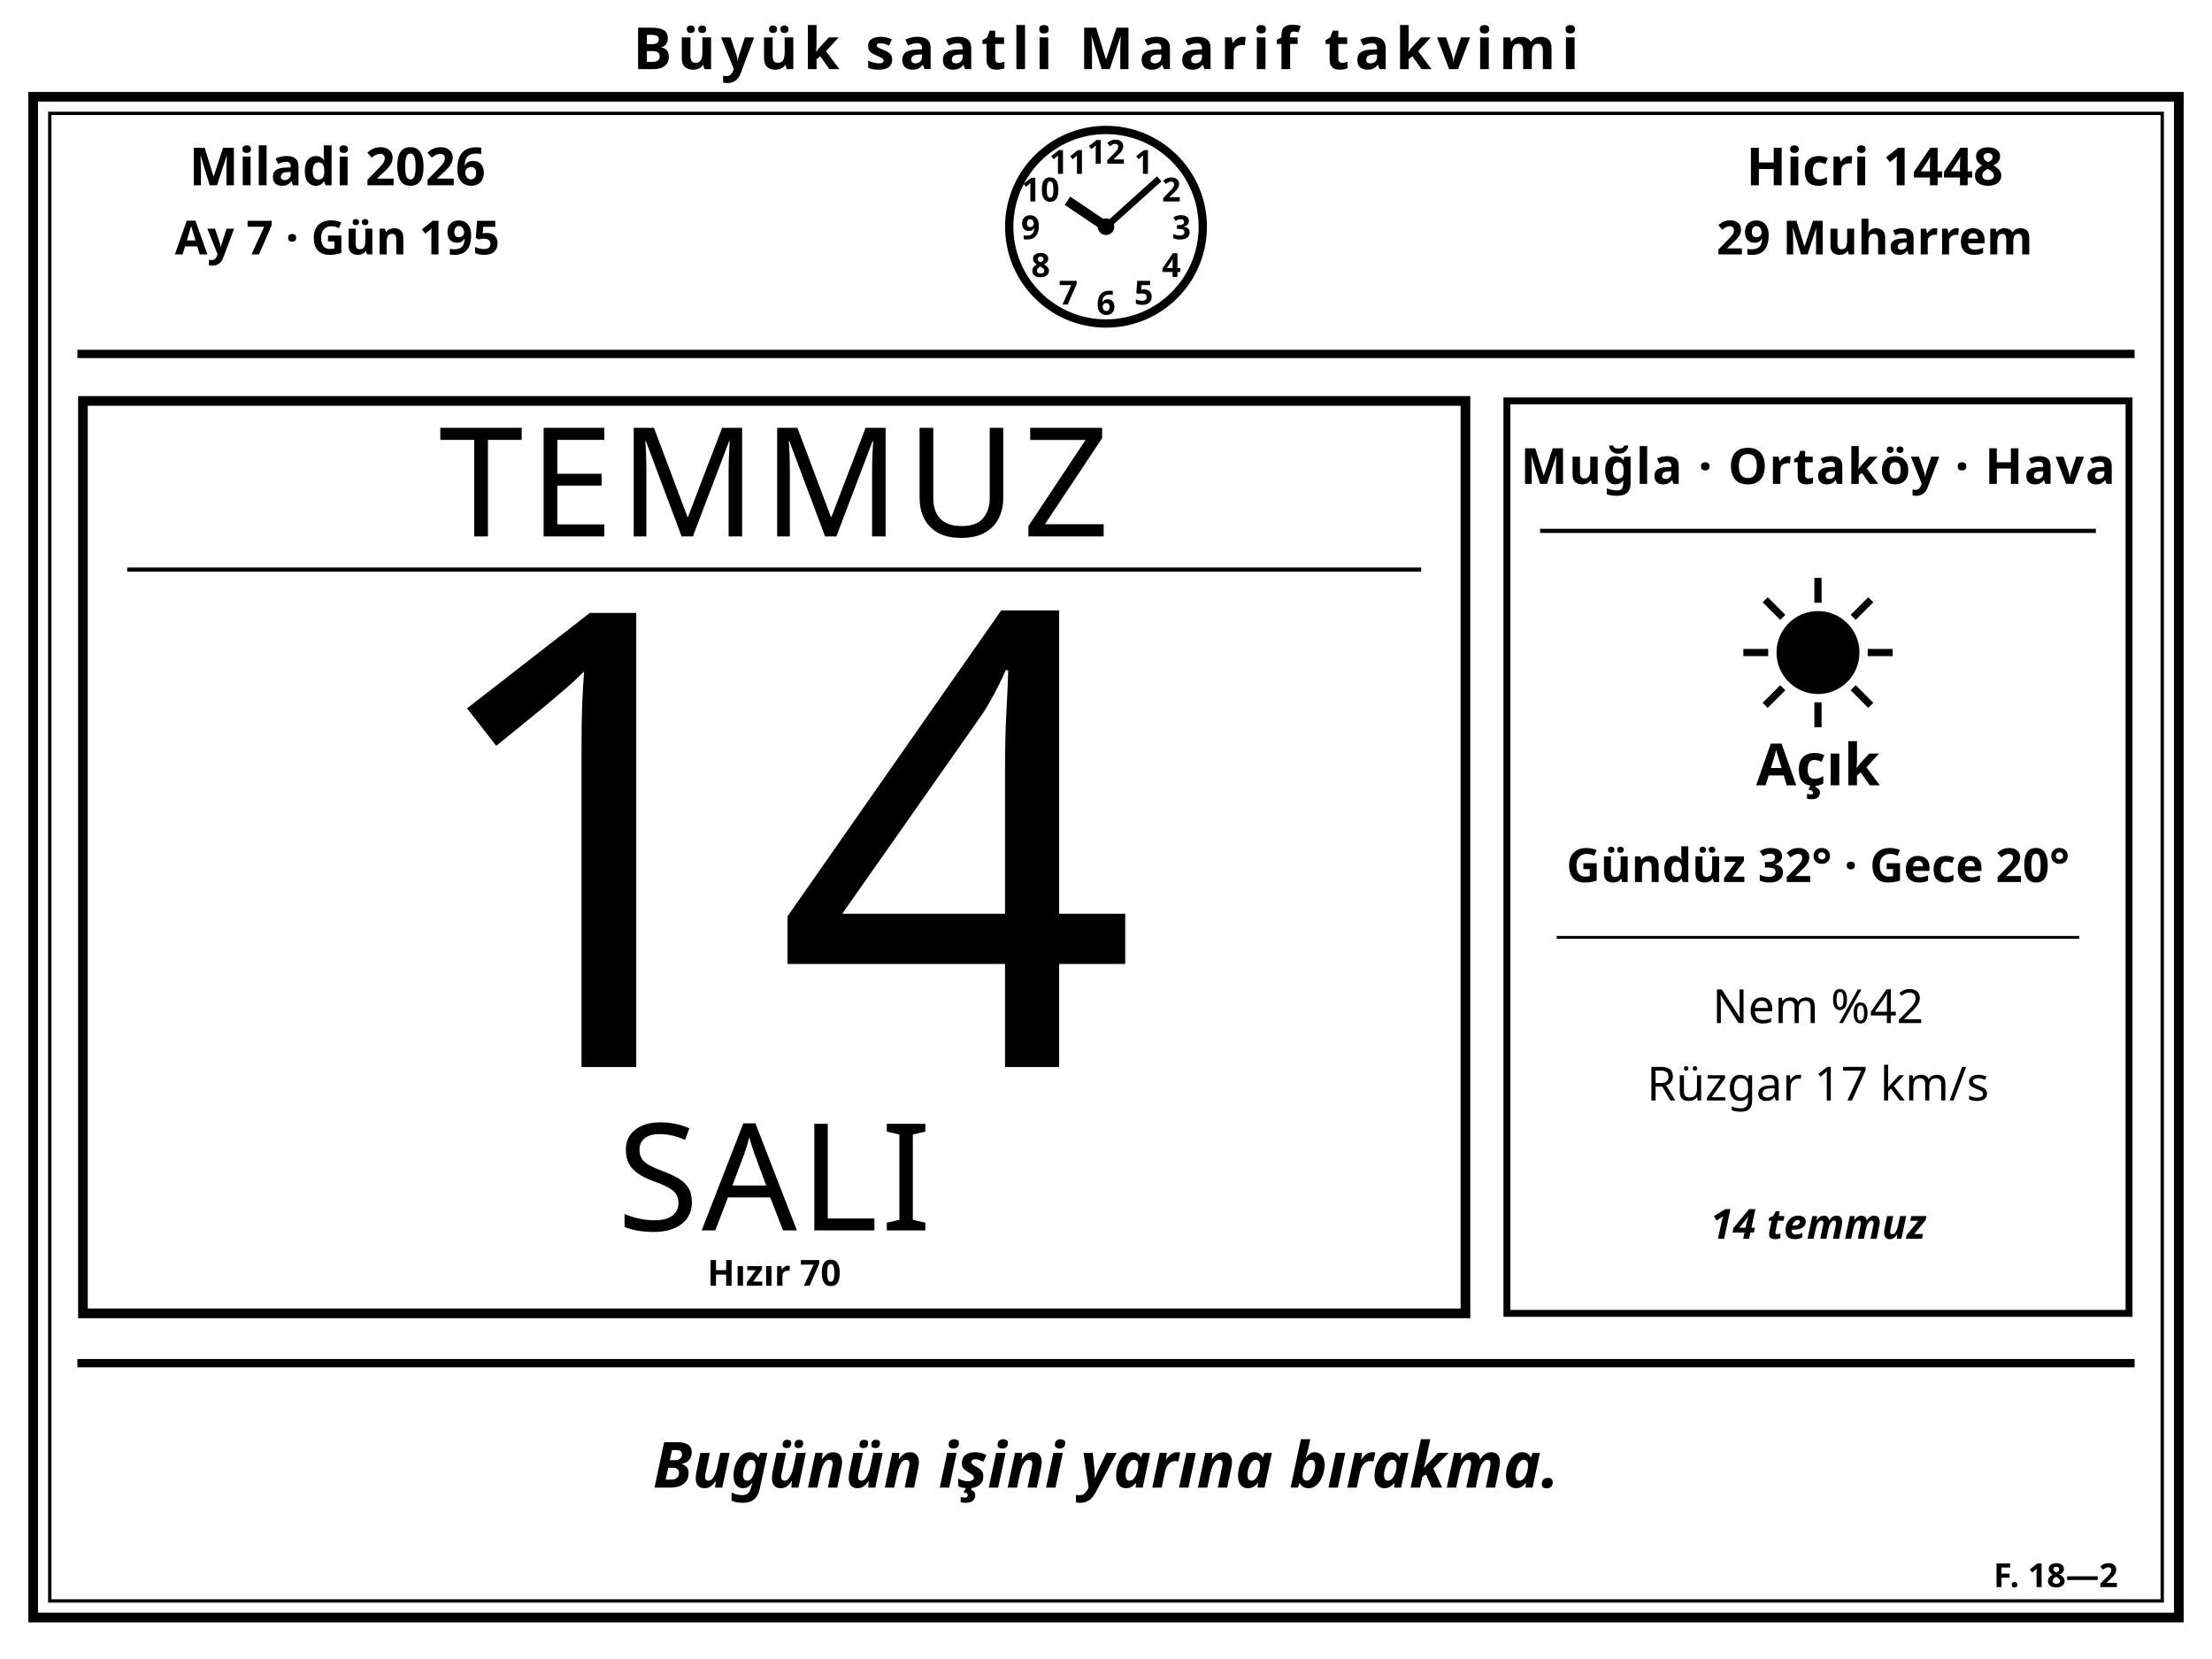
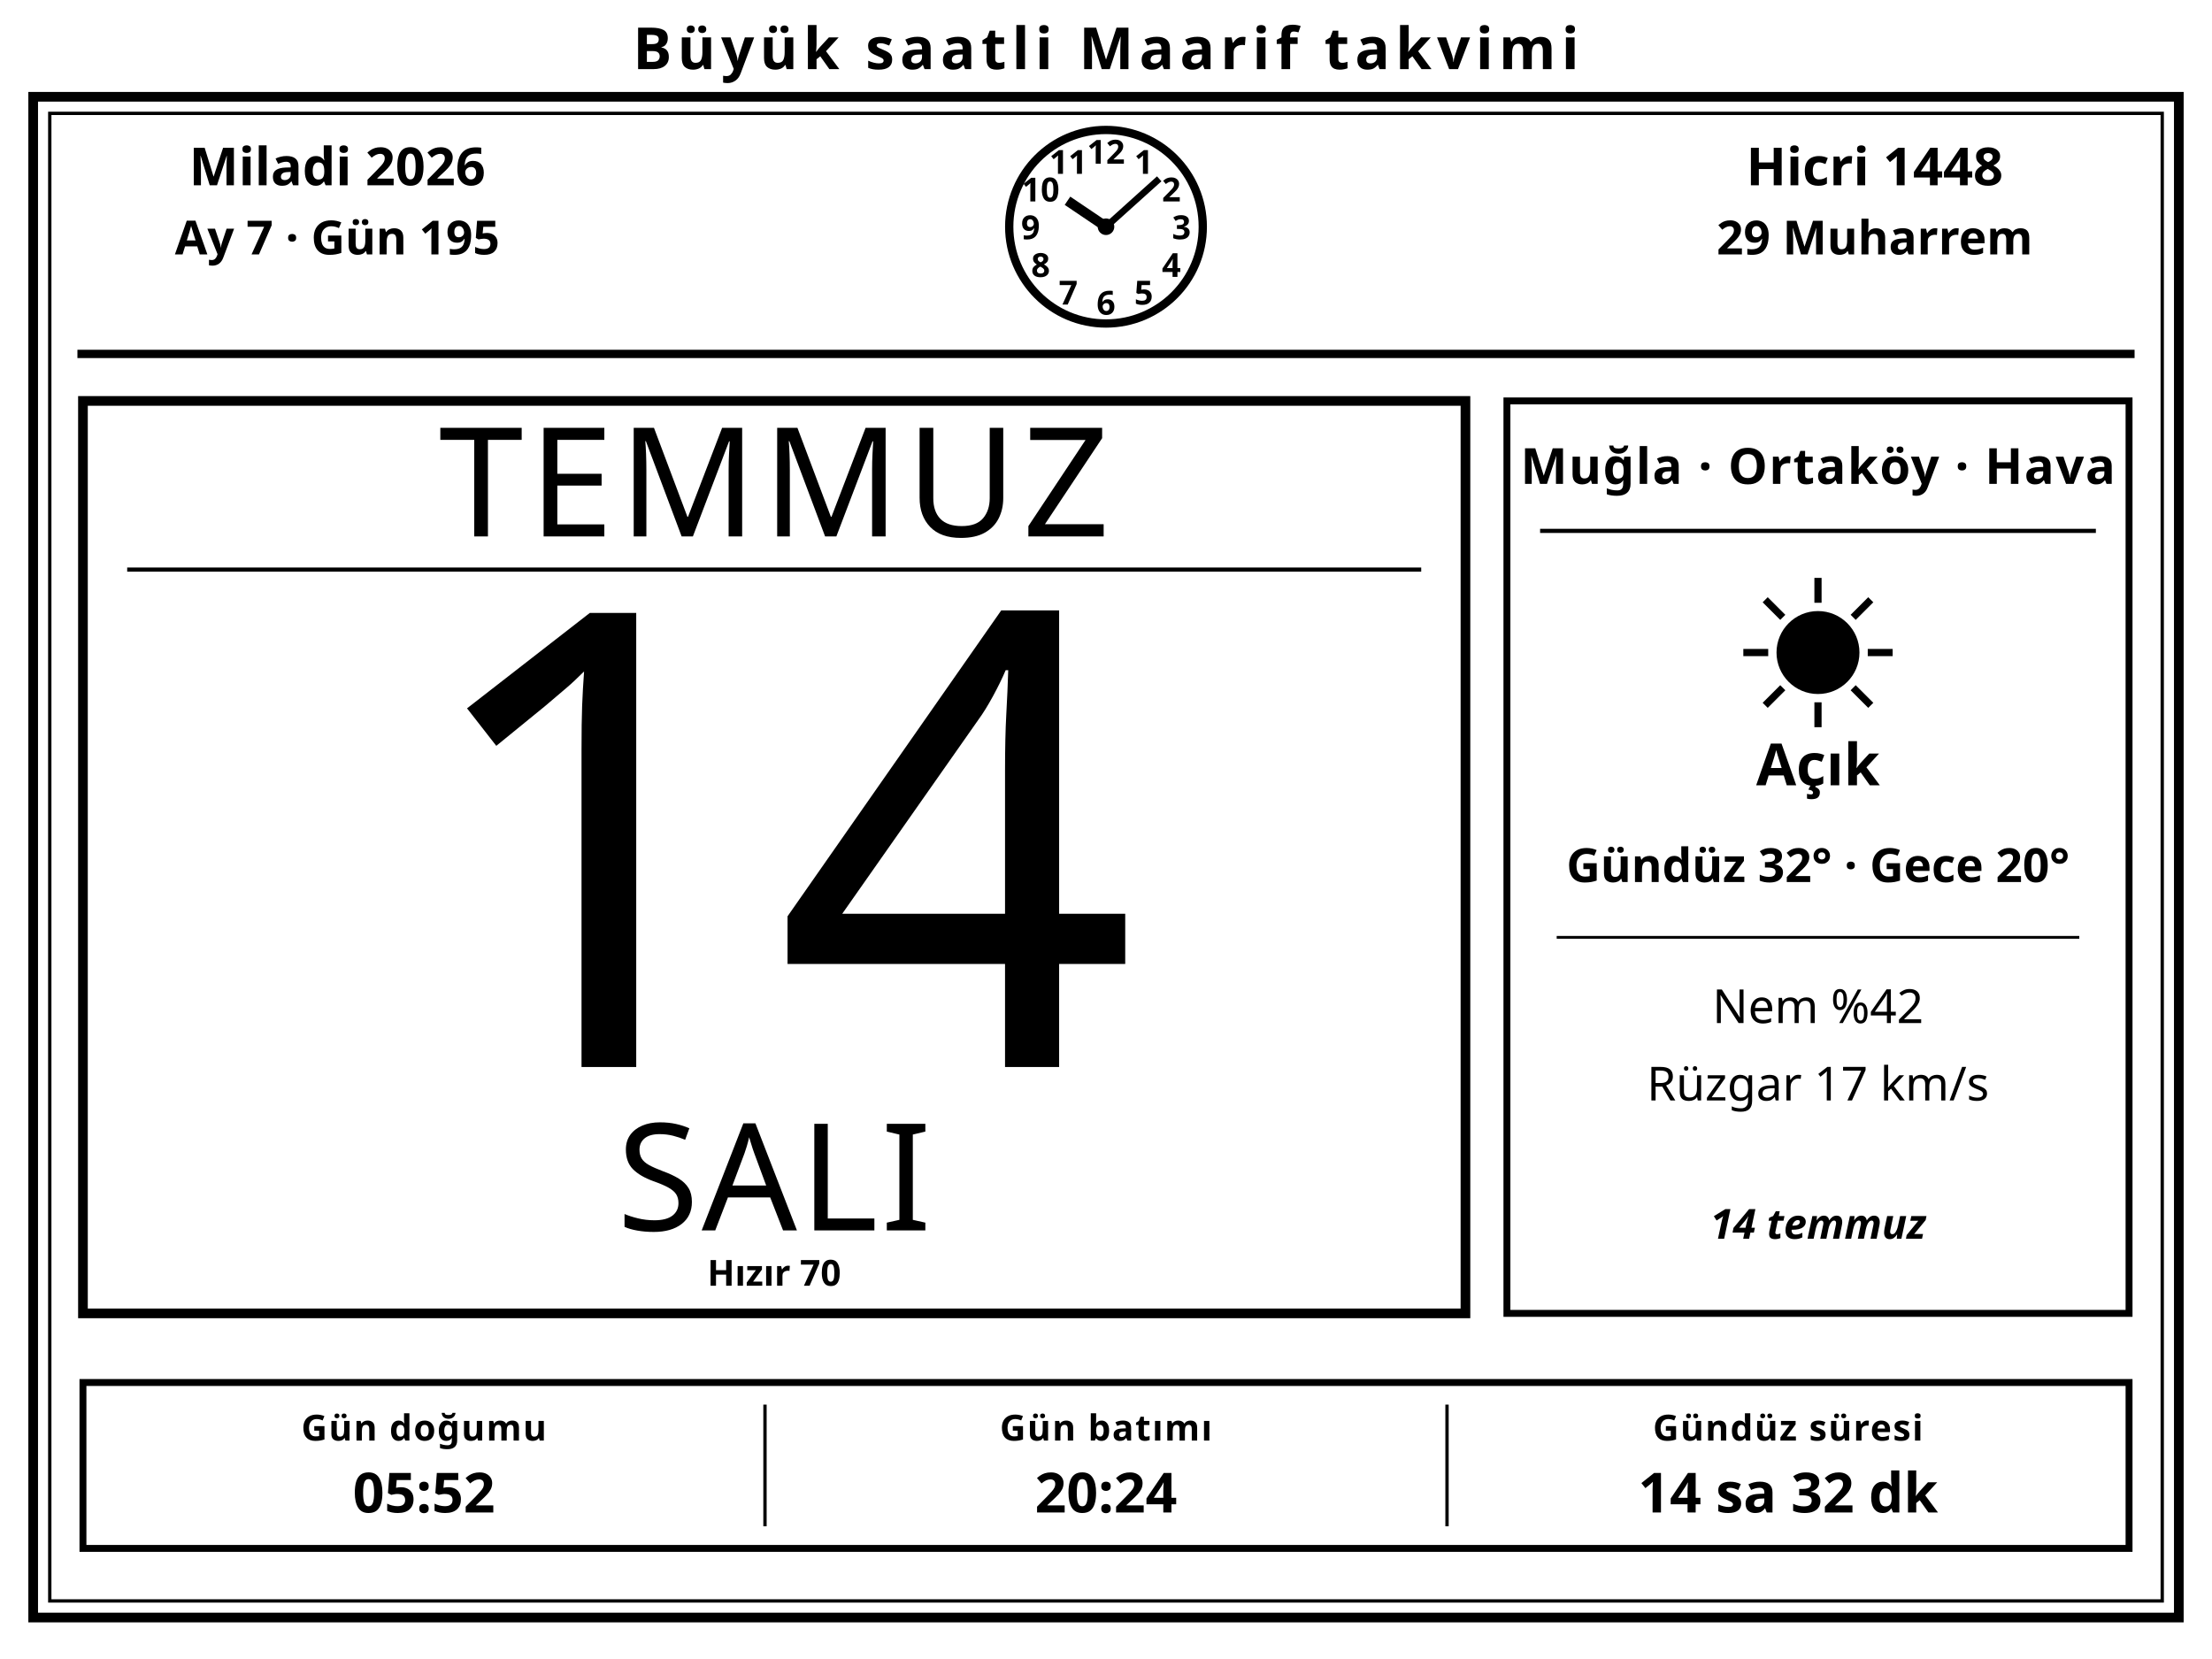
<svg xmlns="http://www.w3.org/2000/svg" width="800" height="600" viewBox="0 0 800 600" data-layout="date-focus">
  <rect x="0" y="0" width="800" height="600" fill="#ffffff" />
  <text x="400" y="25" font-family="PT Serif" font-size="21" font-weight="bold" font-style="normal" text-anchor="middle" fill="#000" letter-spacing="2">Büyük saatli Maarif takvimi</text>
  <rect x="12" y="35" width="776" height="550" fill="none" stroke="#000" stroke-width="3.5" />
  <rect x="18" y="41" width="764" height="538" fill="none" stroke="#000" stroke-width="1.2" />
  <text x="122" y="67" font-family="PT Serif" font-size="19" font-weight="bold" font-style="normal" text-anchor="middle" fill="#000">Miladi 2026</text>
  <text x="122" y="92" font-family="PT Serif" font-size="17" font-weight="bold" font-style="normal" text-anchor="middle" fill="#000">Ay 7 · Gün 195</text>
  <circle cx="400" cy="82" r="35" fill="#fff" stroke="#000" stroke-width="3" />
  <text x="413.65" y="62.858" font-family="PT Serif" font-size="12" font-weight="bold" font-style="normal" text-anchor="middle" fill="#000">1</text>
  <text x="423.642" y="72.85" font-family="PT Serif" font-size="12" font-weight="bold" font-style="normal" text-anchor="middle" fill="#000">2</text>
  <text x="427.3" y="86.5" font-family="PT Serif" font-size="12" font-weight="bold" font-style="normal" text-anchor="middle" fill="#000">3</text>
  <text x="423.642" y="100.15" font-family="PT Serif" font-size="12" font-weight="bold" font-style="normal" text-anchor="middle" fill="#000">4</text>
  <text x="413.65" y="110.142" font-family="PT Serif" font-size="12" font-weight="bold" font-style="normal" text-anchor="middle" fill="#000">5</text>
  <text x="400" y="113.8" font-family="PT Serif" font-size="12" font-weight="bold" font-style="normal" text-anchor="middle" fill="#000">6</text>
  <text x="386.35" y="110.142" font-family="PT Serif" font-size="12" font-weight="bold" font-style="normal" text-anchor="middle" fill="#000">7</text>
  <text x="376.358" y="100.15" font-family="PT Serif" font-size="12" font-weight="bold" font-style="normal" text-anchor="middle" fill="#000">8</text>
  <text x="372.7" y="86.5" font-family="PT Serif" font-size="12" font-weight="bold" font-style="normal" text-anchor="middle" fill="#000">9</text>
  <text x="376.358" y="72.85" font-family="PT Serif" font-size="12" font-weight="bold" font-style="normal" text-anchor="middle" fill="#000">10</text>
  <text x="386.35" y="62.858" font-family="PT Serif" font-size="12" font-weight="bold" font-style="normal" text-anchor="middle" fill="#000">11</text>
  <text x="400" y="59.2" font-family="PT Serif" font-size="12" font-weight="bold" font-style="normal" text-anchor="middle" fill="#000">12</text>
  <line x1="400" y1="82" x2="386.072" y2="72.606" stroke="#000" stroke-width="3.6" stroke-linecap="butt" />
  <line x1="400" y1="82" x2="419.247" y2="64.67" stroke="#000" stroke-width="2.4" stroke-linecap="butt" />
  <circle cx="400" cy="82" r="3" fill="#000" />
  <text x="678" y="67" font-family="PT Serif" font-size="19" font-weight="bold" font-style="normal" text-anchor="middle" fill="#000">Hicri 1448</text>
  <text x="678" y="92" font-family="PT Serif" font-size="17" font-weight="bold" font-style="normal" text-anchor="middle" fill="#000">29 Muharrem</text>
  <line x1="28" y1="128" x2="772" y2="128" stroke="#000" stroke-width="3" stroke-linecap="butt" />
  <rect x="30" y="145" width="500" height="330" fill="none" stroke="#000" stroke-width="3.5" />
  <text x="280" y="194" font-family="Bebas Neue" font-size="55" font-weight="normal" font-style="normal" text-anchor="middle" fill="#000" letter-spacing="2">TEMMUZ</text>
  <line x1="46" y1="206" x2="514" y2="206" stroke="#000" stroke-width="1.5" stroke-linecap="butt" />
  <text x="280" y="385.9" font-family="Bebas Neue" font-size="230" font-weight="normal" font-style="normal" text-anchor="middle" fill="#000">14</text>
  <text x="280" y="445" font-family="Bebas Neue" font-size="54" font-weight="normal" font-style="normal" text-anchor="middle" fill="#000" letter-spacing="1">SALI</text>
  <text x="280" y="465" font-family="PT Serif" font-size="13" font-weight="bold" font-style="normal" text-anchor="middle" fill="#000">Hızır 70</text>
  <rect x="545" y="145" width="225" height="330" fill="none" stroke="#000" stroke-width="2.5" />
  <text x="657.5" y="175" font-family="PT Serif" font-size="18" font-weight="bold" font-style="normal" text-anchor="middle" fill="#000" letter-spacing="0.5">Muğla · Ortaköy · Hava</text>
  <line x1="557" y1="192" x2="758" y2="192" stroke="#000" stroke-width="1.5" stroke-linecap="butt" />
  <circle cx="657.5" cy="236" r="15" fill="#000" />
  <line x1="675.5" y1="236" x2="684.5" y2="236" stroke="#000" stroke-width="2.6" stroke-linecap="butt" />
  <line x1="670.228" y1="248.728" x2="676.592" y2="255.092" stroke="#000" stroke-width="2.6" stroke-linecap="butt" />
  <line x1="657.5" y1="254" x2="657.5" y2="263" stroke="#000" stroke-width="2.6" stroke-linecap="butt" />
  <line x1="644.772" y1="248.728" x2="638.408" y2="255.092" stroke="#000" stroke-width="2.6" stroke-linecap="butt" />
  <line x1="639.5" y1="236" x2="630.5" y2="236" stroke="#000" stroke-width="2.6" stroke-linecap="butt" />
  <line x1="644.772" y1="223.272" x2="638.408" y2="216.908" stroke="#000" stroke-width="2.6" stroke-linecap="butt" />
  <line x1="657.5" y1="218" x2="657.5" y2="209" stroke="#000" stroke-width="2.6" stroke-linecap="butt" />
  <line x1="670.228" y1="223.272" x2="676.592" y2="216.908" stroke="#000" stroke-width="2.6" stroke-linecap="butt" />
  <text x="657.5" y="284" font-family="PT Serif" font-size="21" font-weight="bold" font-style="normal" text-anchor="middle" fill="#000">Açık</text>
  <text x="657.5" y="319" font-family="PT Serif" font-size="17" font-weight="bold" font-style="normal" text-anchor="middle" fill="#000">Gündüz 32°  ·  Gece 20°</text>
  <line x1="563" y1="339" x2="752" y2="339" stroke="#000" stroke-width="1" stroke-linecap="butt" />
  <text x="657.5" y="370" font-family="PT Serif" font-size="17" font-weight="normal" font-style="normal" text-anchor="middle" fill="#000">Nem %42</text>
  <text x="657.5" y="398" font-family="PT Serif" font-size="17" font-weight="normal" font-style="normal" text-anchor="middle" fill="#000">Rüzgar 17 km/s</text>
  <text x="657.5" y="448" font-family="PT Serif" font-size="15" font-weight="bold" font-style="italic" text-anchor="middle" fill="#000">14 temmuz</text>
-   <line x1="28" y1="493" x2="772" y2="493" stroke="#000" stroke-width="3" stroke-linecap="butt" />
-   <text x="400" y="538" font-family="PT Serif" font-size="23" font-weight="bold" font-style="italic" text-anchor="middle" fill="#000">Bugünün işini yarına bırakma.</text>
-   <text x="766" y="574" font-family="PT Serif" font-size="12" font-weight="bold" font-style="normal" text-anchor="end" fill="#000">F. 18—2</text>
+   <g data-section="solar">
+     <rect x="30" y="500" width="740" height="60" fill="none" stroke="#000" stroke-width="2.5" />
+     <text x="153.333" y="521" font-family="PT Serif" font-size="13" font-weight="bold" font-style="normal" text-anchor="middle" fill="#000" letter-spacing="0.5">Gün doğumu</text>
+     <text x="153.333" y="547" font-family="PT Serif" font-size="20" font-weight="bold" font-style="normal" text-anchor="middle" fill="#000">05:52</text>
+     <line x1="276.667" y1="508" x2="276.667" y2="552" stroke="#000" stroke-width="1.2" stroke-linecap="butt" />
+     <text x="400" y="521" font-family="PT Serif" font-size="13" font-weight="bold" font-style="normal" text-anchor="middle" fill="#000" letter-spacing="0.5">Gün batımı</text>
+     <text x="400" y="547" font-family="PT Serif" font-size="20" font-weight="bold" font-style="normal" text-anchor="middle" fill="#000">20:24</text>
+     <line x1="523.333" y1="508" x2="523.333" y2="552" stroke="#000" stroke-width="1.2" stroke-linecap="butt" />
+     <text x="646.667" y="521" font-family="PT Serif" font-size="13" font-weight="bold" font-style="normal" text-anchor="middle" fill="#000" letter-spacing="0.5">Gündüz süresi</text>
+     <text x="646.667" y="547" font-family="PT Serif" font-size="20" font-weight="bold" font-style="normal" text-anchor="middle" fill="#000">14 sa 32 dk</text>
+   </g>
</svg>
